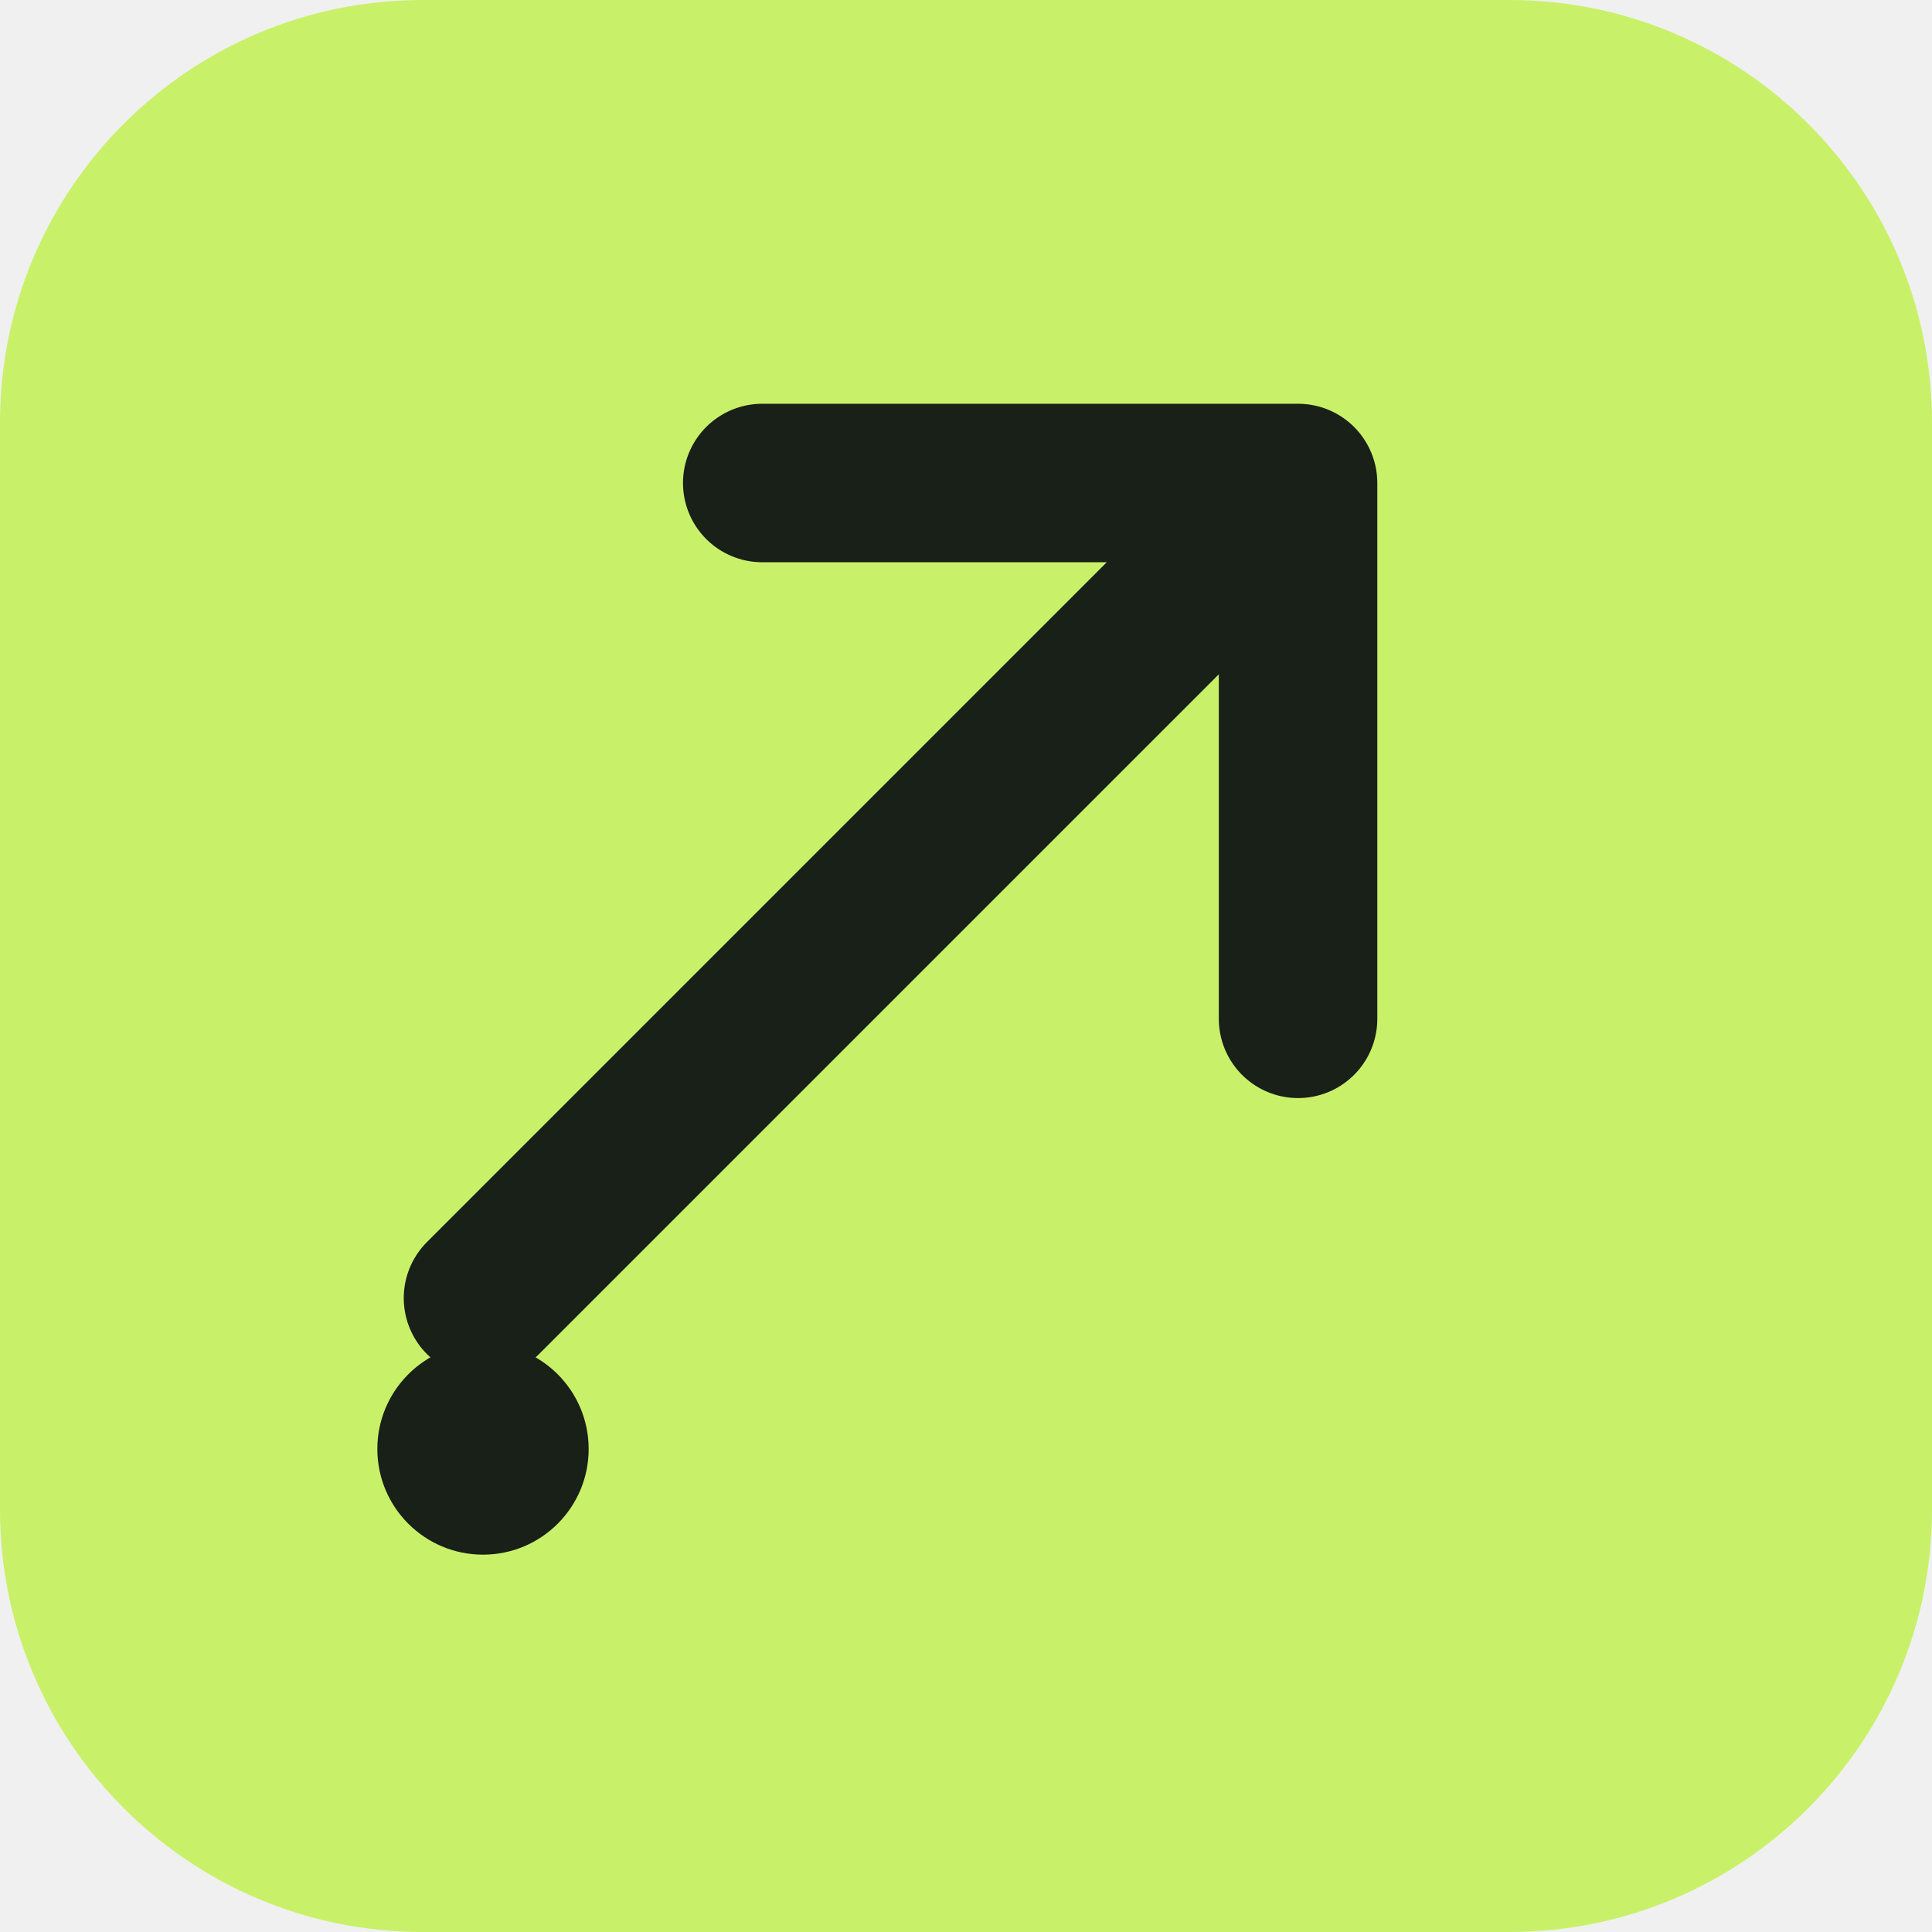
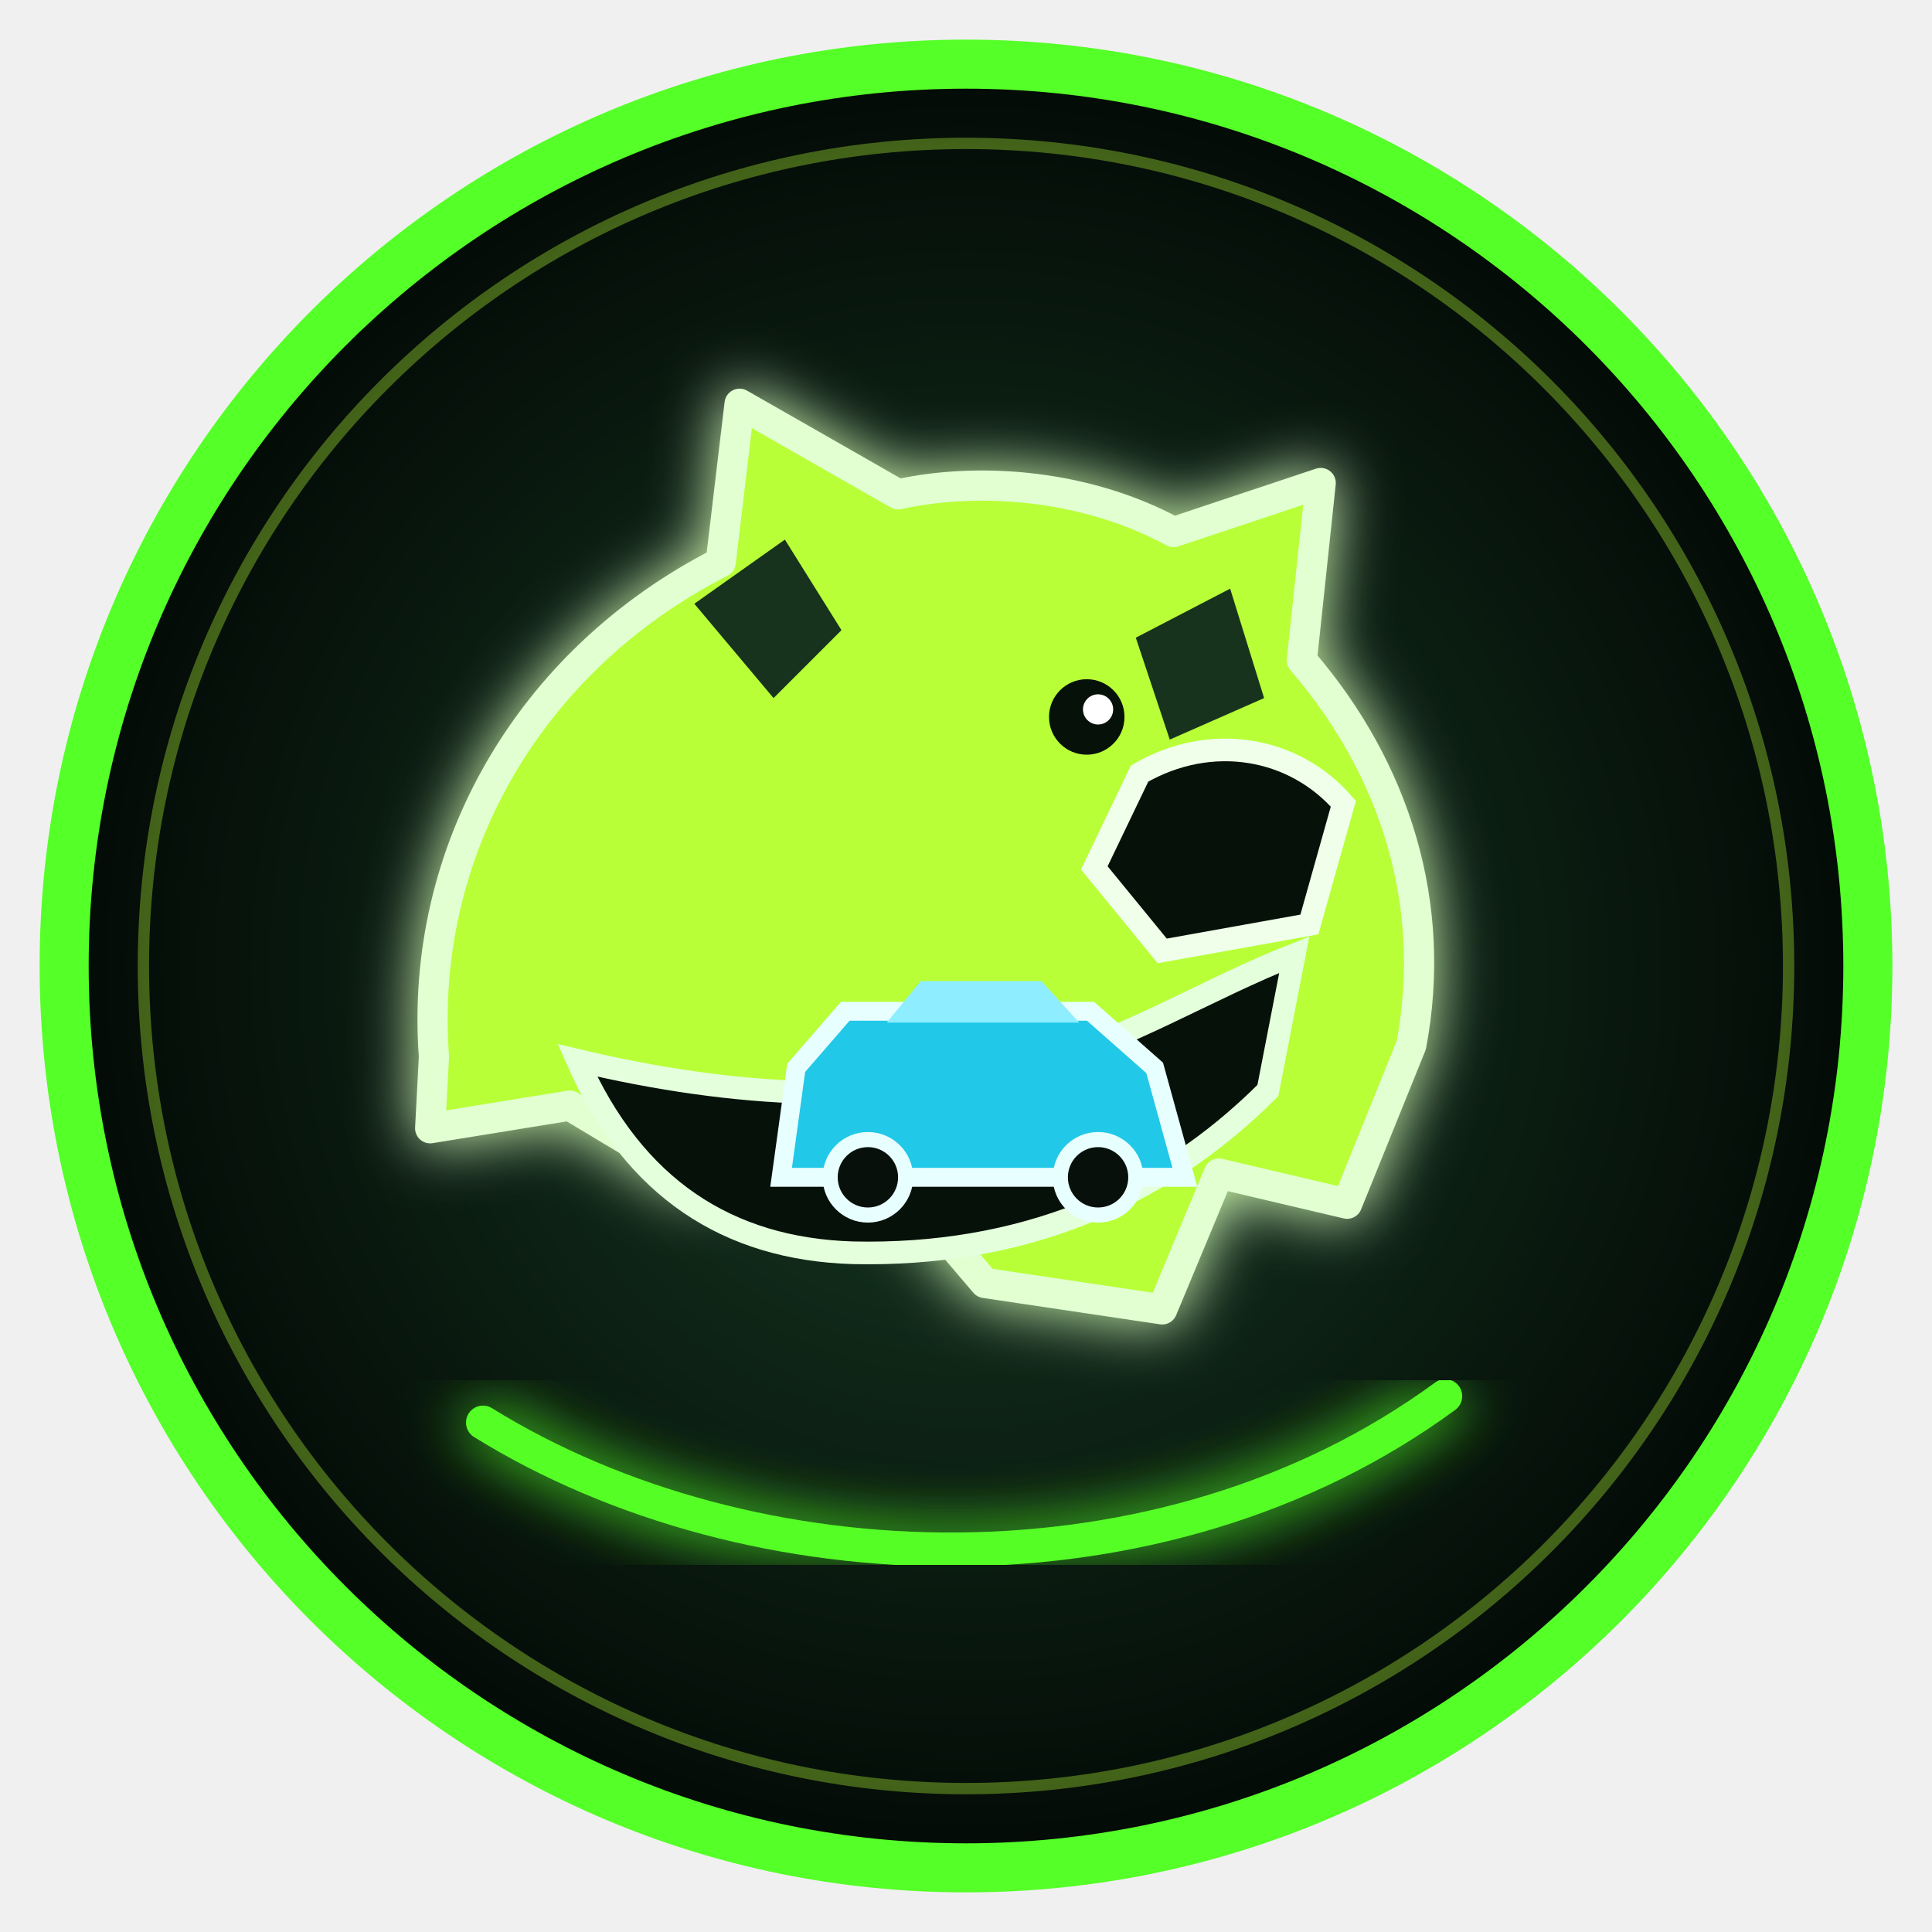
<svg xmlns="http://www.w3.org/2000/svg" viewBox="0 0 512 512">
-   <rect width="512" height="512" rx="112" fill="#c8f169" />
-   <path d="M128 344 344 128M202 128h142v142" fill="none" stroke="#182018" stroke-width="42" stroke-linecap="round" stroke-linejoin="round" />
-   <circle cx="128" cy="384" r="28" fill="#182018" />
+   <defs>
+     <radialGradient id="bg">
+       <stop stop-color="#183c24" />
+       <stop offset="1" stop-color="#030a06" />
+     </radialGradient>
+     <filter id="glow">
+       <feGaussianBlur stdDeviation="8" result="b" />
+       <feMerge>
+         <feMergeNode in="b" />
+         <feMergeNode in="SourceGraphic" />
+       </feMerge>
+     </filter>
+   </defs>
+   <circle cx="256" cy="256" r="239" fill="url(#bg)" stroke="#55ff28" stroke-width="13" />
+   <circle cx="256" cy="256" r="218" fill="none" stroke="#b8ff38" stroke-opacity=".35" stroke-width="3" />
+   <path d="M115 280c-4-54 25-105 76-131l5-42 42 24c23-5 51-2 73 10l39-13-5 47c25 29 36 65 29 102l-17 42-34-8-15 36-47-7-29-34-51 5-30-18-37 6Z" fill="#b8ff38" stroke="#e1ffd1" stroke-width="8" stroke-linejoin="round" filter="url(#glow)" />
+   <path d="m184 160 24-17 15 24-18 18M301 169l25-13 9 29-25 11" fill="#17331d" />
+   <path d="M302 205c19-11 41-7 54 8l-9 32-39 7-18-22Z" fill="#06110a" stroke="#f0ffe9" stroke-width="6" />
+   <circle cx="288" cy="190" r="10" fill="#06110a" />
+   <circle cx="291" cy="188" r="4" fill="#fff" />
+   <path d="M153 281c42 10 82 12 119 2 26-7 48-21 71-30l-7 36c-29 29-66 44-110 43-33-1-58-17-73-51Z" fill="#06110a" stroke="#e4ffdc" stroke-width="6" />
+   <g transform="translate(207 263)">
+     <path d="M4 20 17 5h65l17 15 8 29H0Z" fill="#21c8e8" stroke="#e8ffff" stroke-width="5" />
+     <path d="m28 8 9-11h32l10 11" fill="#8eeeff" />
+     <circle cx="23" cy="49" r="10" fill="#07100b" stroke="#e8ffff" stroke-width="4" />
+     <circle cx="84" cy="49" r="10" fill="#07100b" stroke="#e8ffff" stroke-width="4" />
+   </g>
+   <path d="M128 377c71 44 180 48 255-7" fill="none" stroke="#55ff28" stroke-width="9" stroke-linecap="round" filter="url(#glow)" />
</svg>
